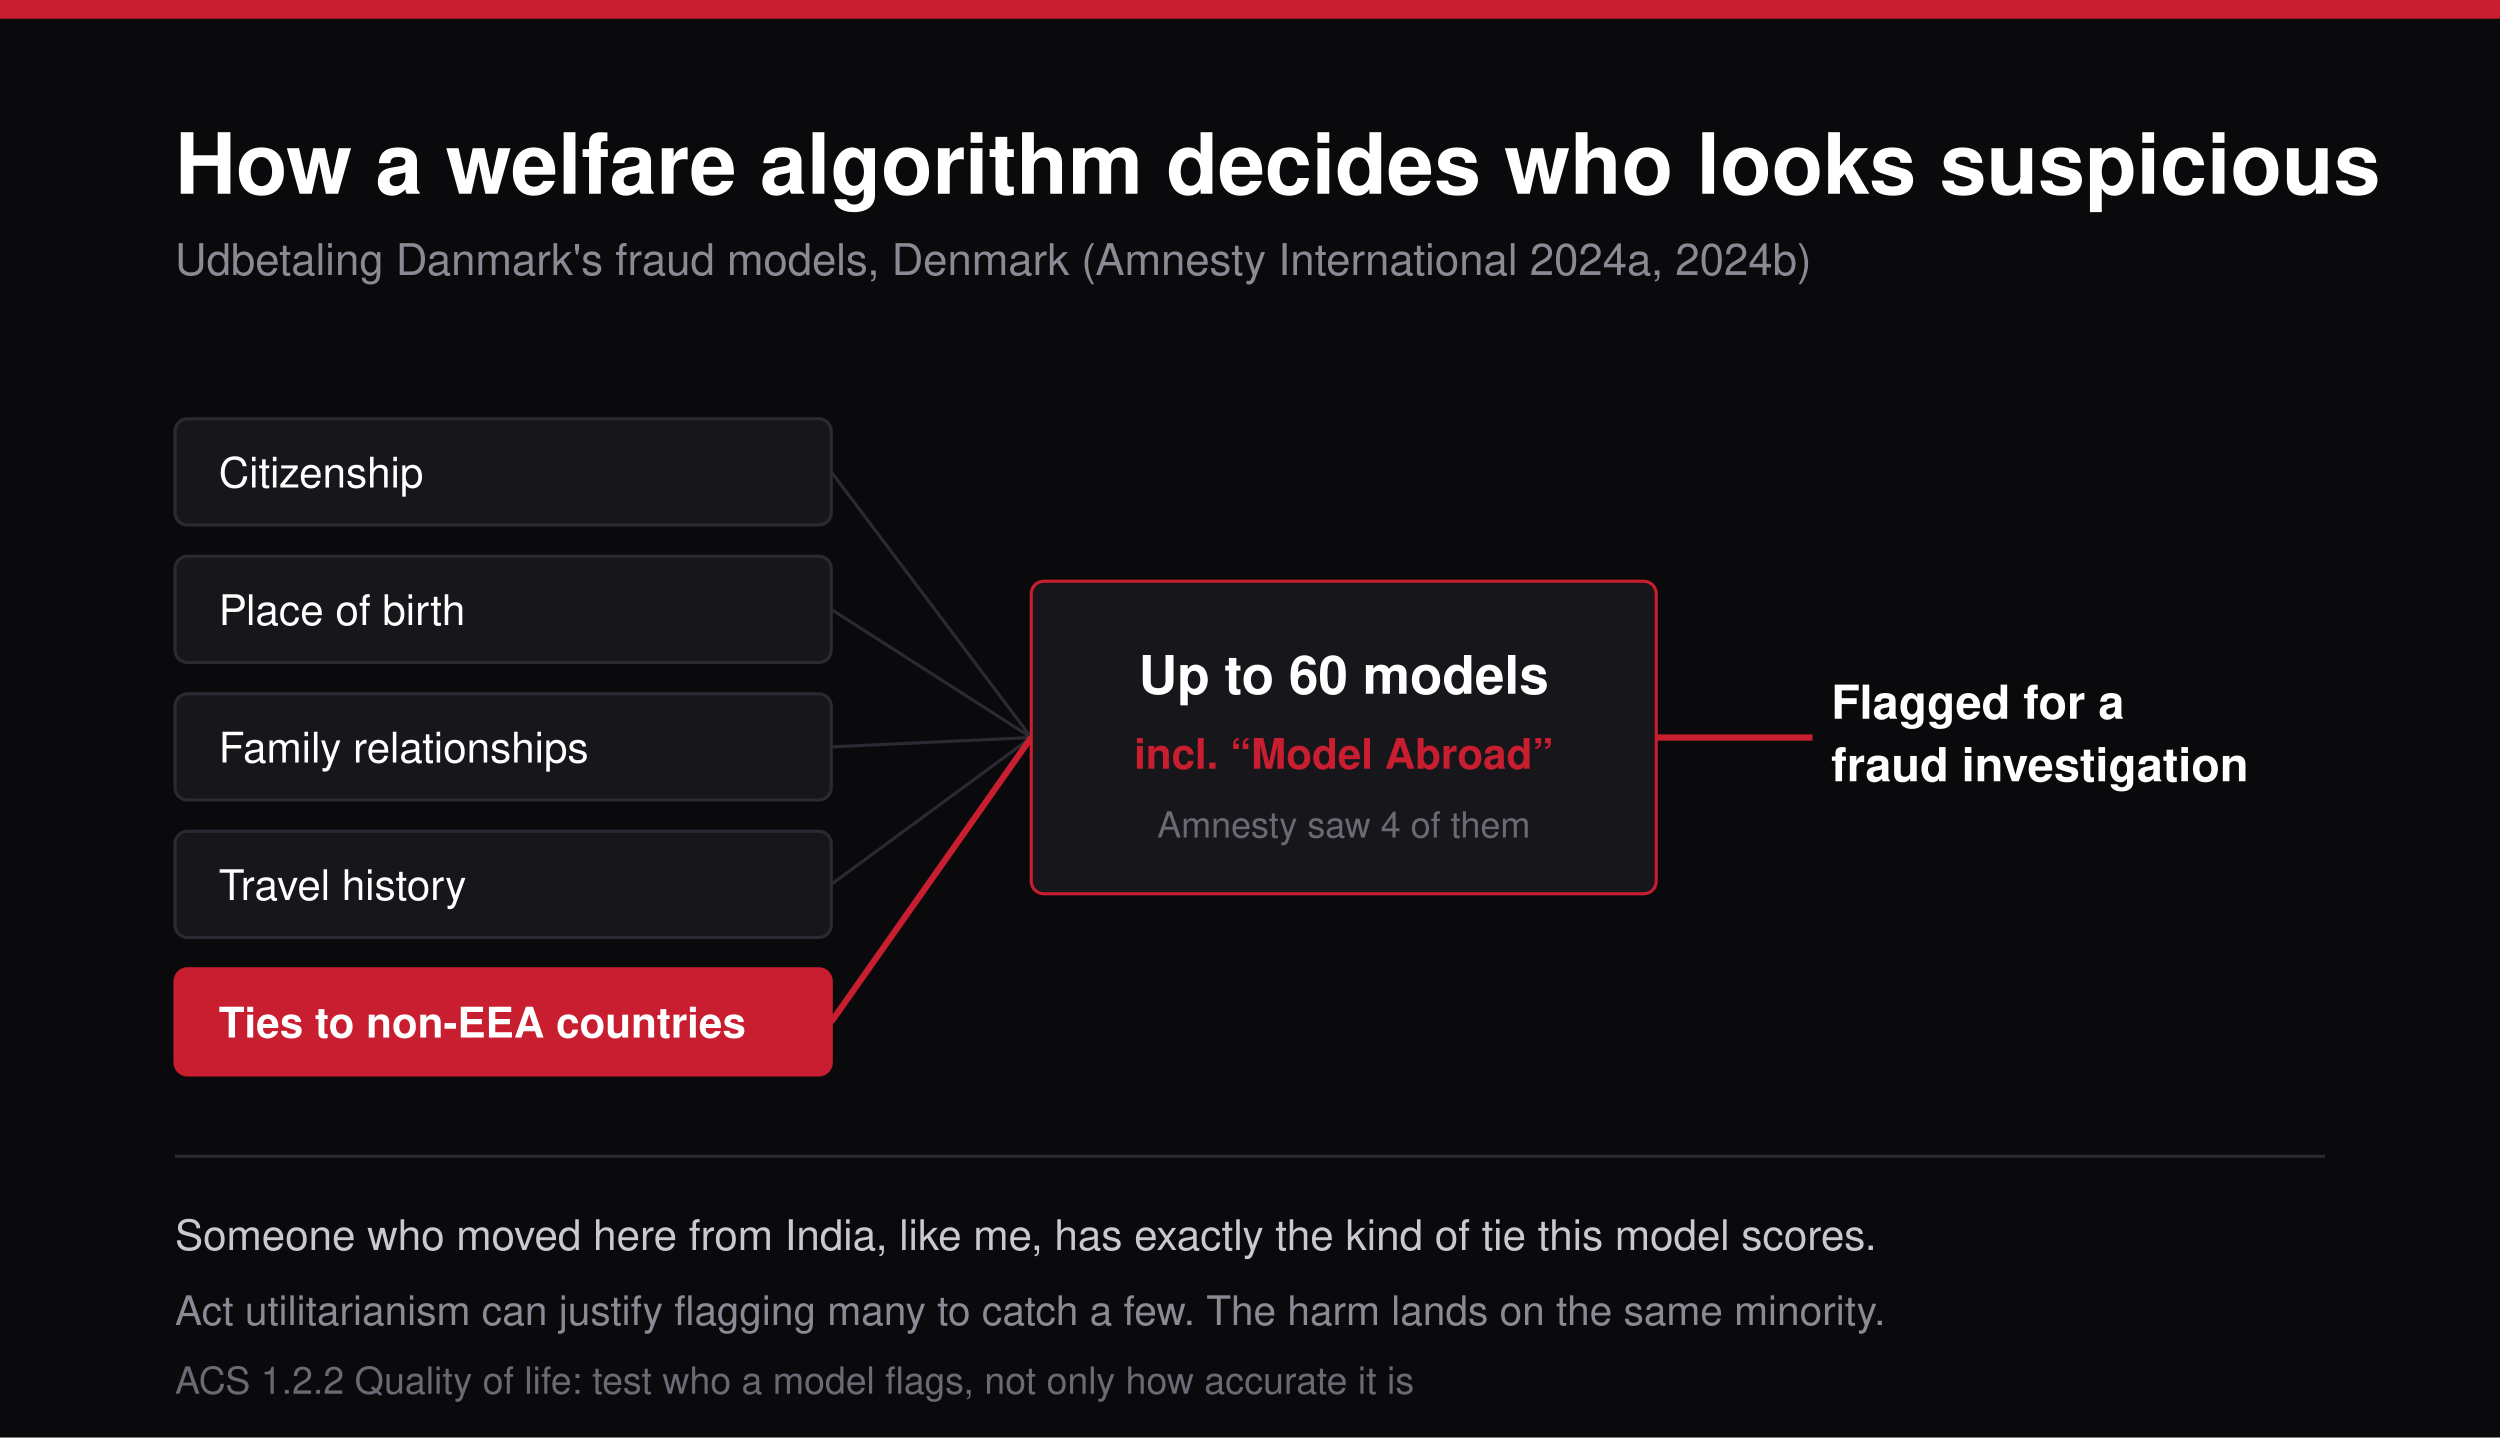
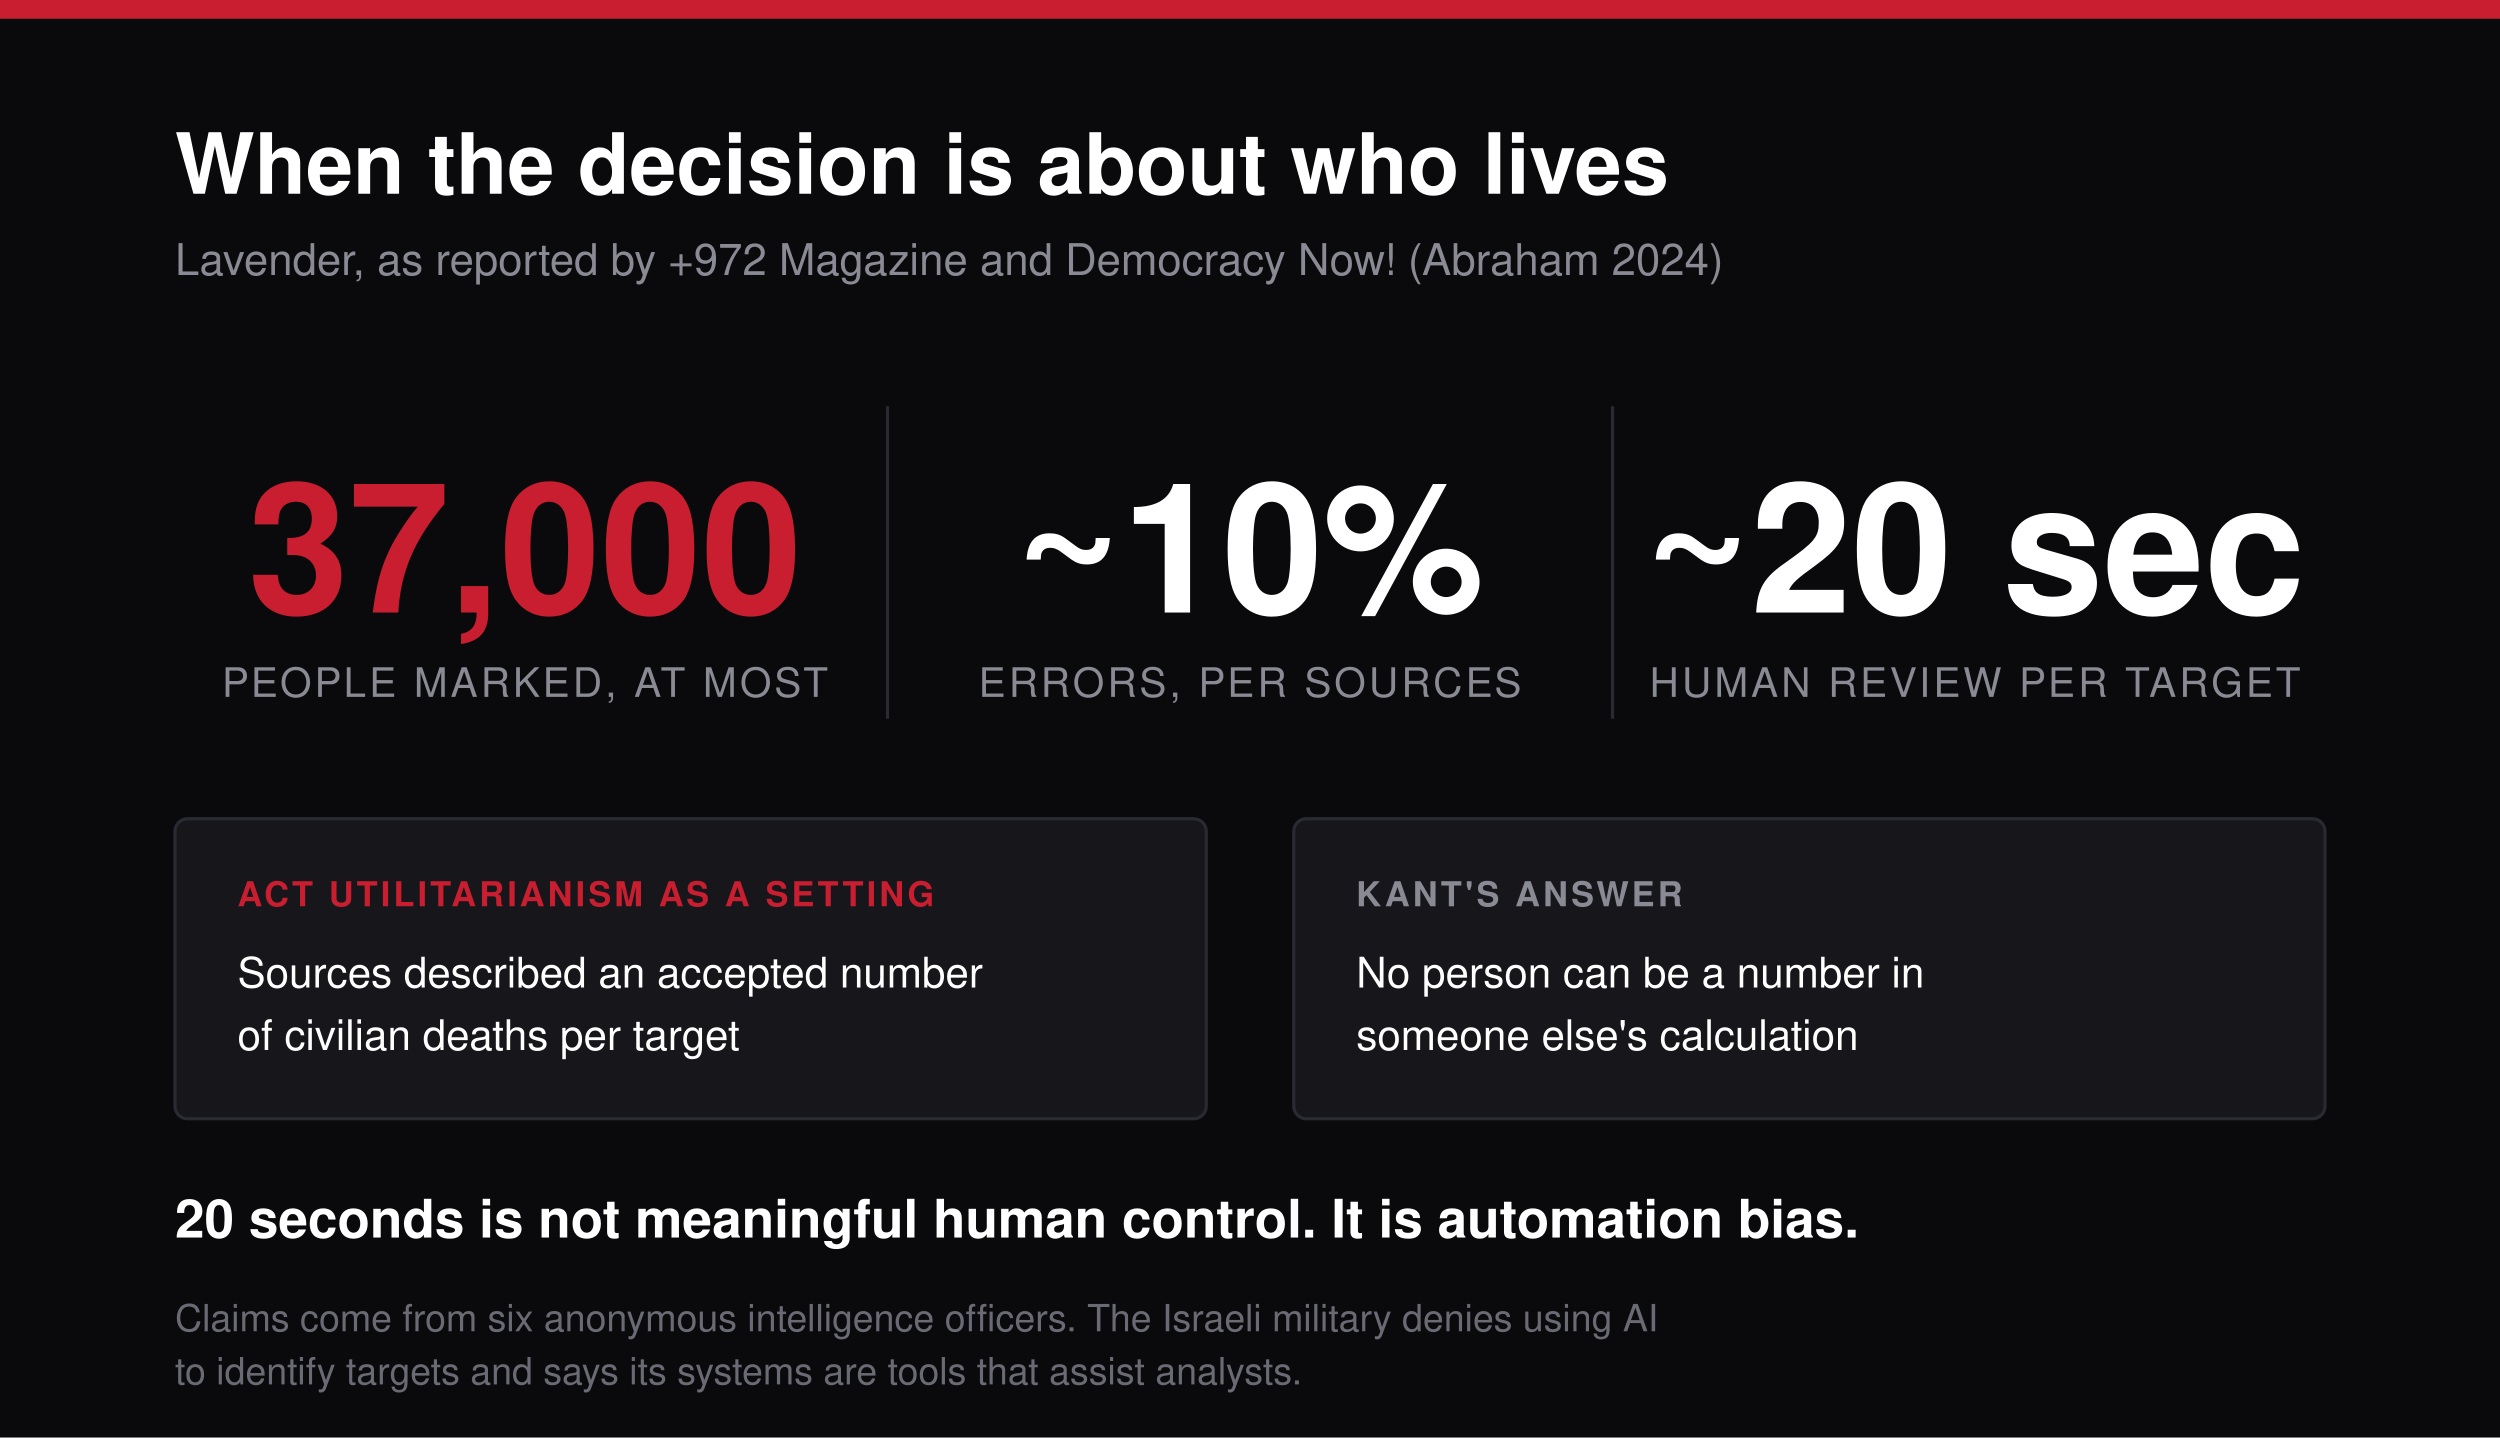
<svg xmlns="http://www.w3.org/2000/svg" viewBox="0 0 800 460" font-family="Helvetica, Arial, sans-serif">
  <rect width="800" height="460" fill="#0a0a0c" />
  <rect x="0" y="0" width="800" height="6" fill="#c81e30" />
-   <text x="56" y="62" fill="#ffffff" font-size="27" font-weight="700">How a welfare algorithm decides who looks suspicious</text>
-   <text x="56" y="88" fill="#8a8a94" font-size="14">Udbetaling Danmark's fraud models, Denmark (Amnesty International 2024a, 2024b)</text>
-   <rect x="56" y="134" width="210" height="34" rx="4" fill="#16161b" stroke="#2a2a32" />
-   <text x="70" y="156" text-anchor="start" fill="#ffffff" font-size="13.5" font-weight="400">Citizenship</text>
-   <line x1="266" y1="151" x2="330" y2="236" stroke="#2a2a32" stroke-width="1" />
-   <rect x="56" y="178" width="210" height="34" rx="4" fill="#16161b" stroke="#2a2a32" />
-   <text x="70" y="200" text-anchor="start" fill="#ffffff" font-size="13.5" font-weight="400">Place of birth</text>
-   <line x1="266" y1="195" x2="330" y2="236" stroke="#2a2a32" stroke-width="1" />
-   <rect x="56" y="222" width="210" height="34" rx="4" fill="#16161b" stroke="#2a2a32" />
-   <text x="70" y="244" text-anchor="start" fill="#ffffff" font-size="13.5" font-weight="400">Family relationships</text>
-   <line x1="266" y1="239" x2="330" y2="236" stroke="#2a2a32" stroke-width="1" />
-   <rect x="56" y="266" width="210" height="34" rx="4" fill="#16161b" stroke="#2a2a32" />
-   <text x="70" y="288" text-anchor="start" fill="#ffffff" font-size="13.5" font-weight="400">Travel history</text>
-   <line x1="266" y1="283" x2="330" y2="236" stroke="#2a2a32" stroke-width="1" />
-   <rect x="56" y="310" width="210" height="34" rx="4" fill="#c81e30" stroke="#c81e30" />
-   <text x="70" y="332" text-anchor="start" fill="#ffffff" font-size="13.5" font-weight="700">Ties to non-EEA countries</text>
-   <line x1="266" y1="327" x2="330" y2="236" stroke="#c81e30" stroke-width="2" />
-   <rect x="330" y="186" width="200" height="100" rx="4" fill="#16161b" stroke="#c81e30" />
-   <text x="430" y="222" text-anchor="middle" fill="#ffffff" font-size="17" font-weight="700">Up to 60 models</text>
-   <text x="430" y="246" text-anchor="middle" fill="#c81e30" font-size="13.5" font-weight="700">incl. “Model Abroad”</text>
-   <text x="430" y="268" text-anchor="middle" fill="#6a6a74" font-size="11.5" font-weight="400">Amnesty saw 4 of them</text>
-   <line x1="530" y1="236" x2="580" y2="236" stroke="#c81e30" stroke-width="2" />
-   <text x="586" y="230" text-anchor="start" fill="#ffffff" font-size="15" font-weight="700">Flagged for a</text>
-   <text x="586" y="250" text-anchor="start" fill="#ffffff" font-size="15" font-weight="700">fraud investigation</text>
-   <line x1="56" y1="370" x2="744" y2="370" stroke="#2a2a32" />
-   <text x="56" y="400" text-anchor="start" fill="#c9c9d1" font-size="13.5" font-weight="400">Someone who moved here from India, like me, has exactly the kind of tie this model scores.</text>
-   <text x="56" y="424" text-anchor="start" fill="#8a8a94" font-size="13" font-weight="400">Act utilitarianism can justify flagging many to catch a few. The harm lands on the same minority.</text>
-   <text x="56" y="446" text-anchor="start" fill="#6a6a74" font-size="12" font-weight="400">ACS 1.2.2 Quality of life: test who a model flags, not only how accurate it is</text>
+   <text x="56" y="62" fill="#ffffff" font-size="27" font-weight="700">When the decision is about who lives</text>
+   <text x="56" y="88" fill="#8a8a94" font-size="14">Lavender, as reported by +972 Magazine and Democracy Now! (Abraham 2024)</text>
+   <text x="168" y="196" text-anchor="middle" fill="#c81e30" font-size="58" font-weight="700">37,000</text>
+   <text x="168" y="223" text-anchor="middle" fill="#8a8a94" font-size="13" font-weight="400" letter-spacing="1">PEOPLE MARKED, AT MOST</text>
+   <text x="400" y="196" text-anchor="middle" fill="#ffffff" font-size="58" font-weight="700">~10%</text>
+   <text x="400" y="223" text-anchor="middle" fill="#8a8a94" font-size="13" font-weight="400" letter-spacing="1">ERRORS, PER SOURCES</text>
+   <text x="632" y="196" text-anchor="middle" fill="#ffffff" font-size="58" font-weight="700">~20 sec</text>
+   <text x="632" y="223" text-anchor="middle" fill="#8a8a94" font-size="13" font-weight="400" letter-spacing="1">HUMAN REVIEW PER TARGET</text>
+   <line x1="284" y1="130" x2="284" y2="230" stroke="#2a2a32" />
+   <line x1="516" y1="130" x2="516" y2="230" stroke="#2a2a32" />
+   <rect x="56" y="262" width="330" height="96" rx="4" fill="#16161b" stroke="#2a2a32" />
+   <text x="76" y="290" text-anchor="start" fill="#c81e30" font-size="11" font-weight="700" letter-spacing="1">ACT UTILITARIANISM AS A SETTING</text>
+   <text x="76" y="316" text-anchor="start" fill="#ffffff" font-size="13.5" font-weight="400">Sources described an accepted number</text>
+   <text x="76" y="336" text-anchor="start" fill="#ffffff" font-size="13.5" font-weight="400">of civilian deaths per target</text>
+   <rect x="414" y="262" width="330" height="96" rx="4" fill="#16161b" stroke="#2a2a32" />
+   <text x="434" y="290" text-anchor="start" fill="#8a8a94" font-size="11" font-weight="700" letter-spacing="1">KANT'S ANSWER</text>
+   <text x="434" y="316" text-anchor="start" fill="#ffffff" font-size="13.5" font-weight="400">No person can be a number in</text>
+   <text x="434" y="336" text-anchor="start" fill="#ffffff" font-size="13.5" font-weight="400">someone else's calculation</text>
+   <text x="56" y="396" text-anchor="start" fill="#ffffff" font-size="17" font-weight="700">20 seconds is not meaningful human control. It is automation bias.</text>
+   <text x="56" y="426" text-anchor="start" fill="#6a6a74" font-size="12" font-weight="400">Claims come from six anonymous intelligence officers. The Israeli military denies using AI</text>
+   <text x="56" y="443" text-anchor="start" fill="#6a6a74" font-size="12" font-weight="400">to identify targets and says its systems are tools that assist analysts.</text>
</svg>
